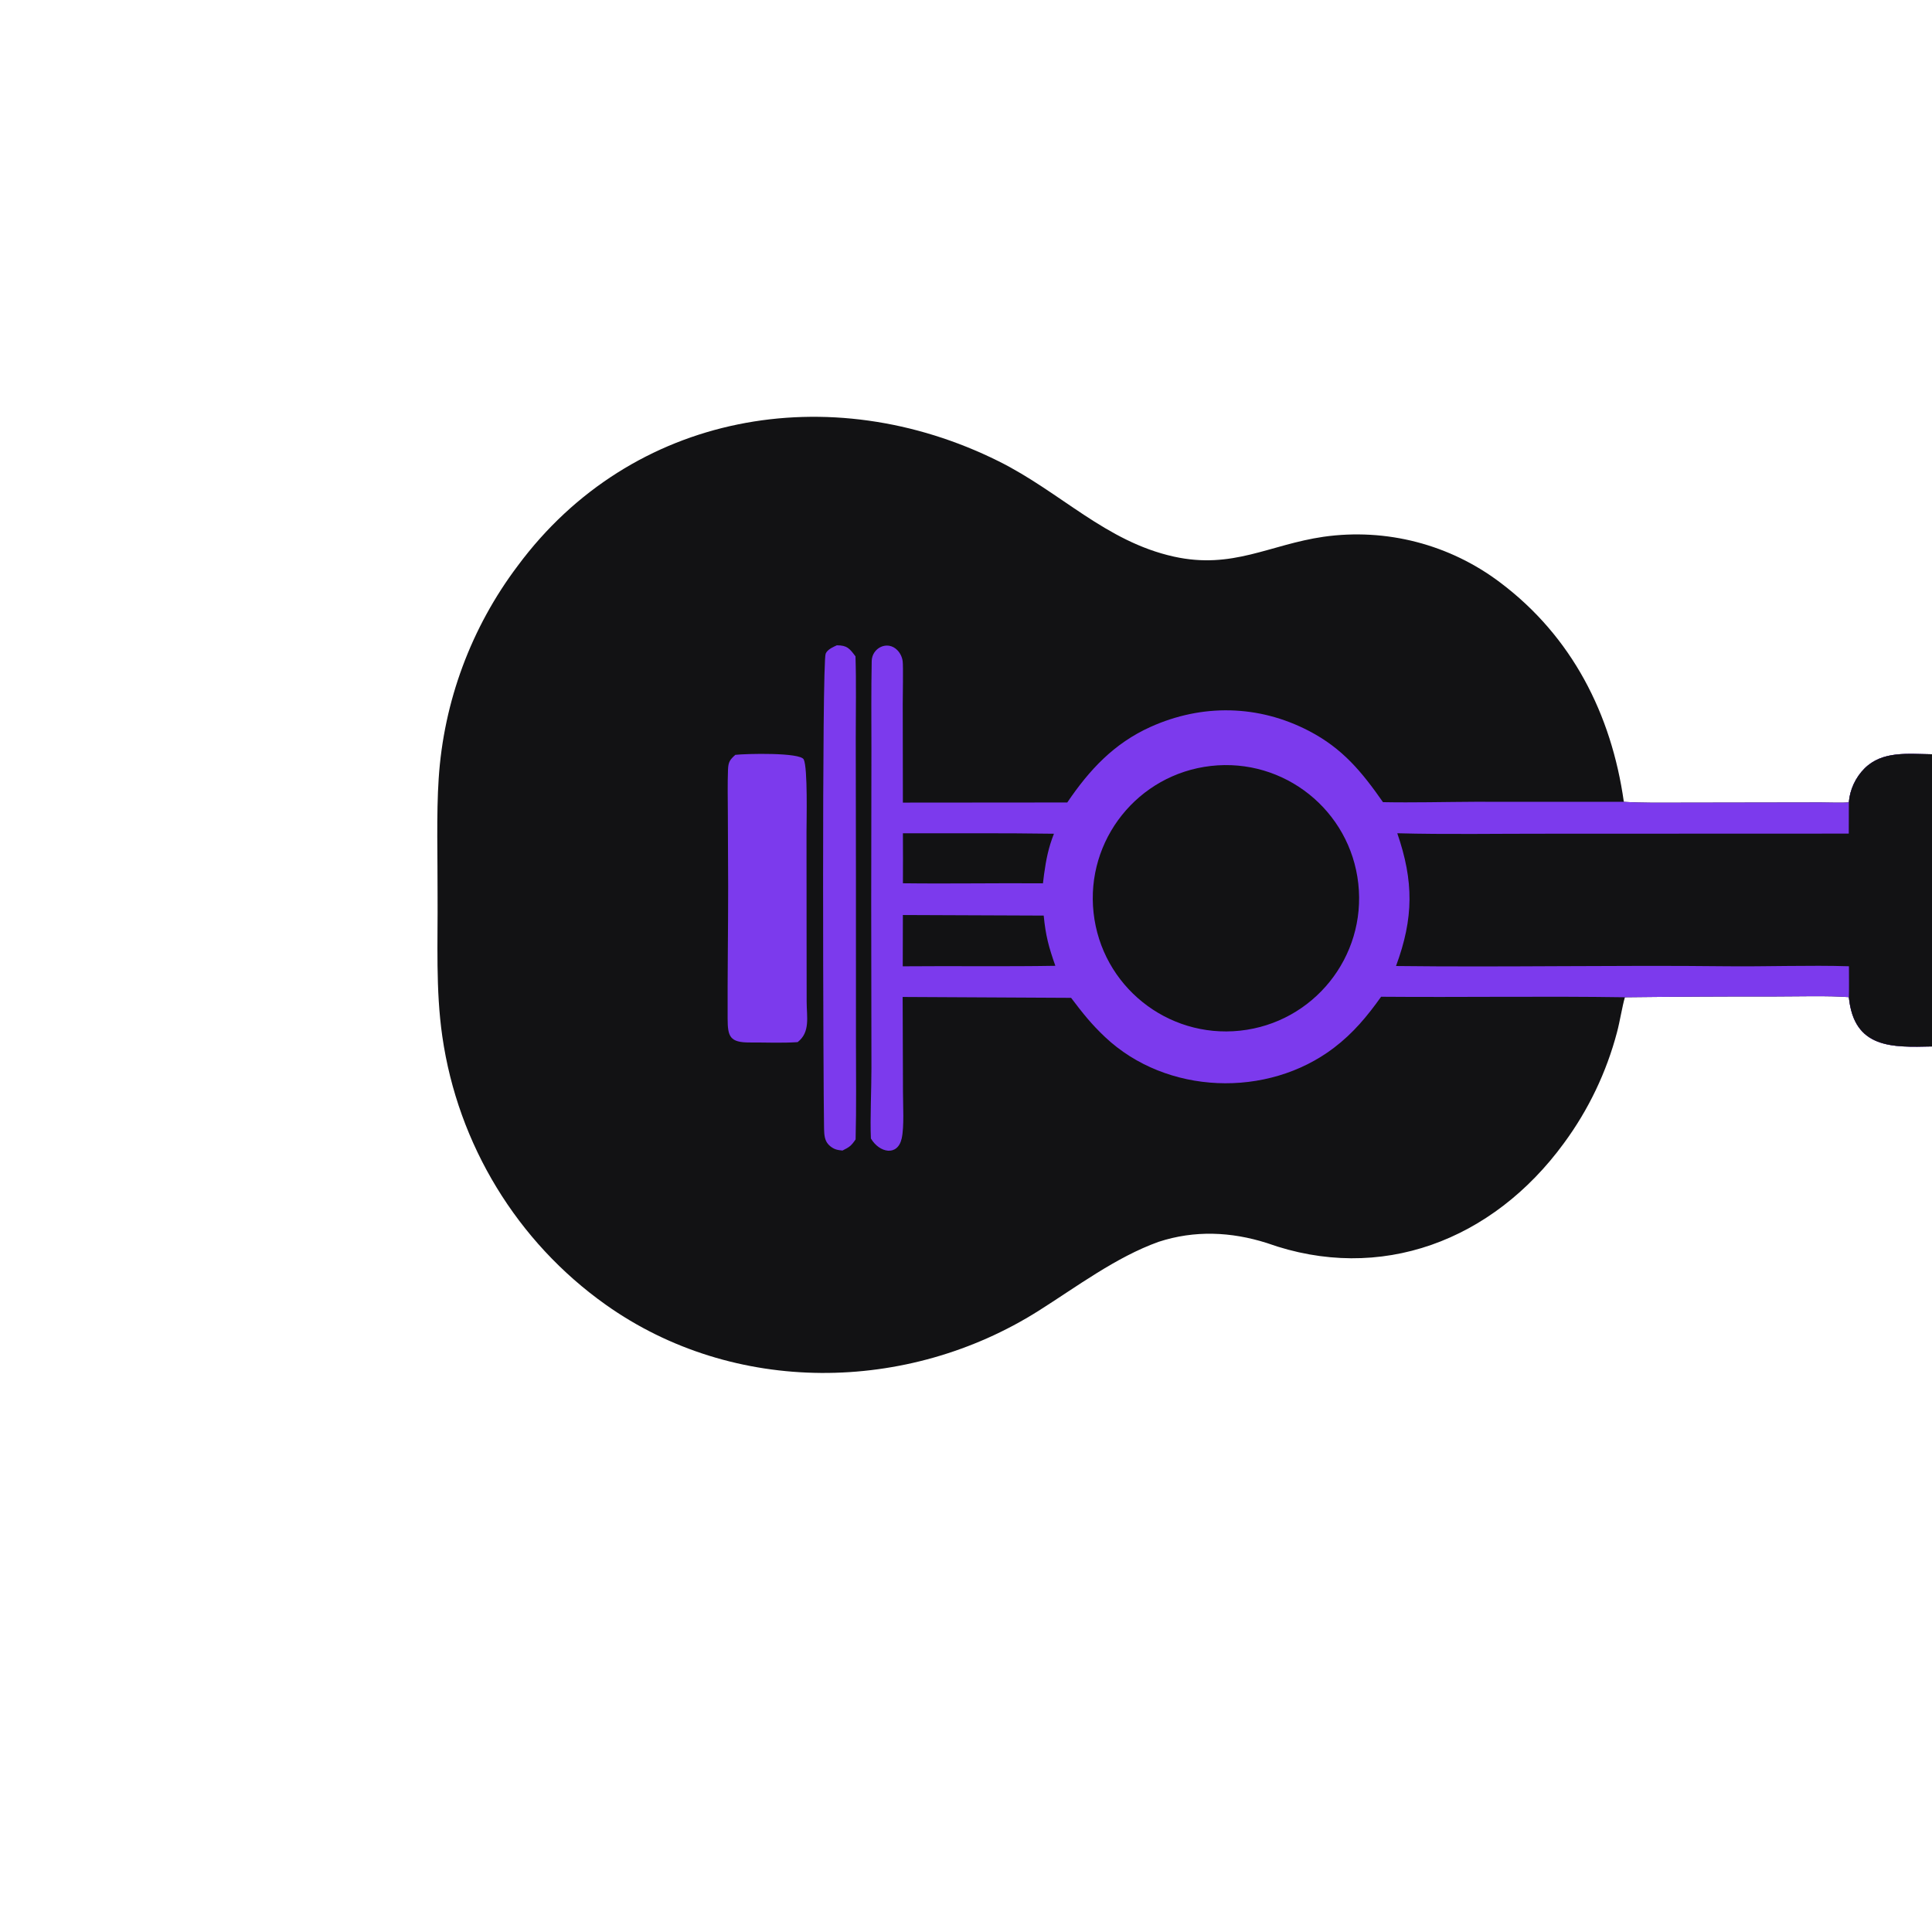
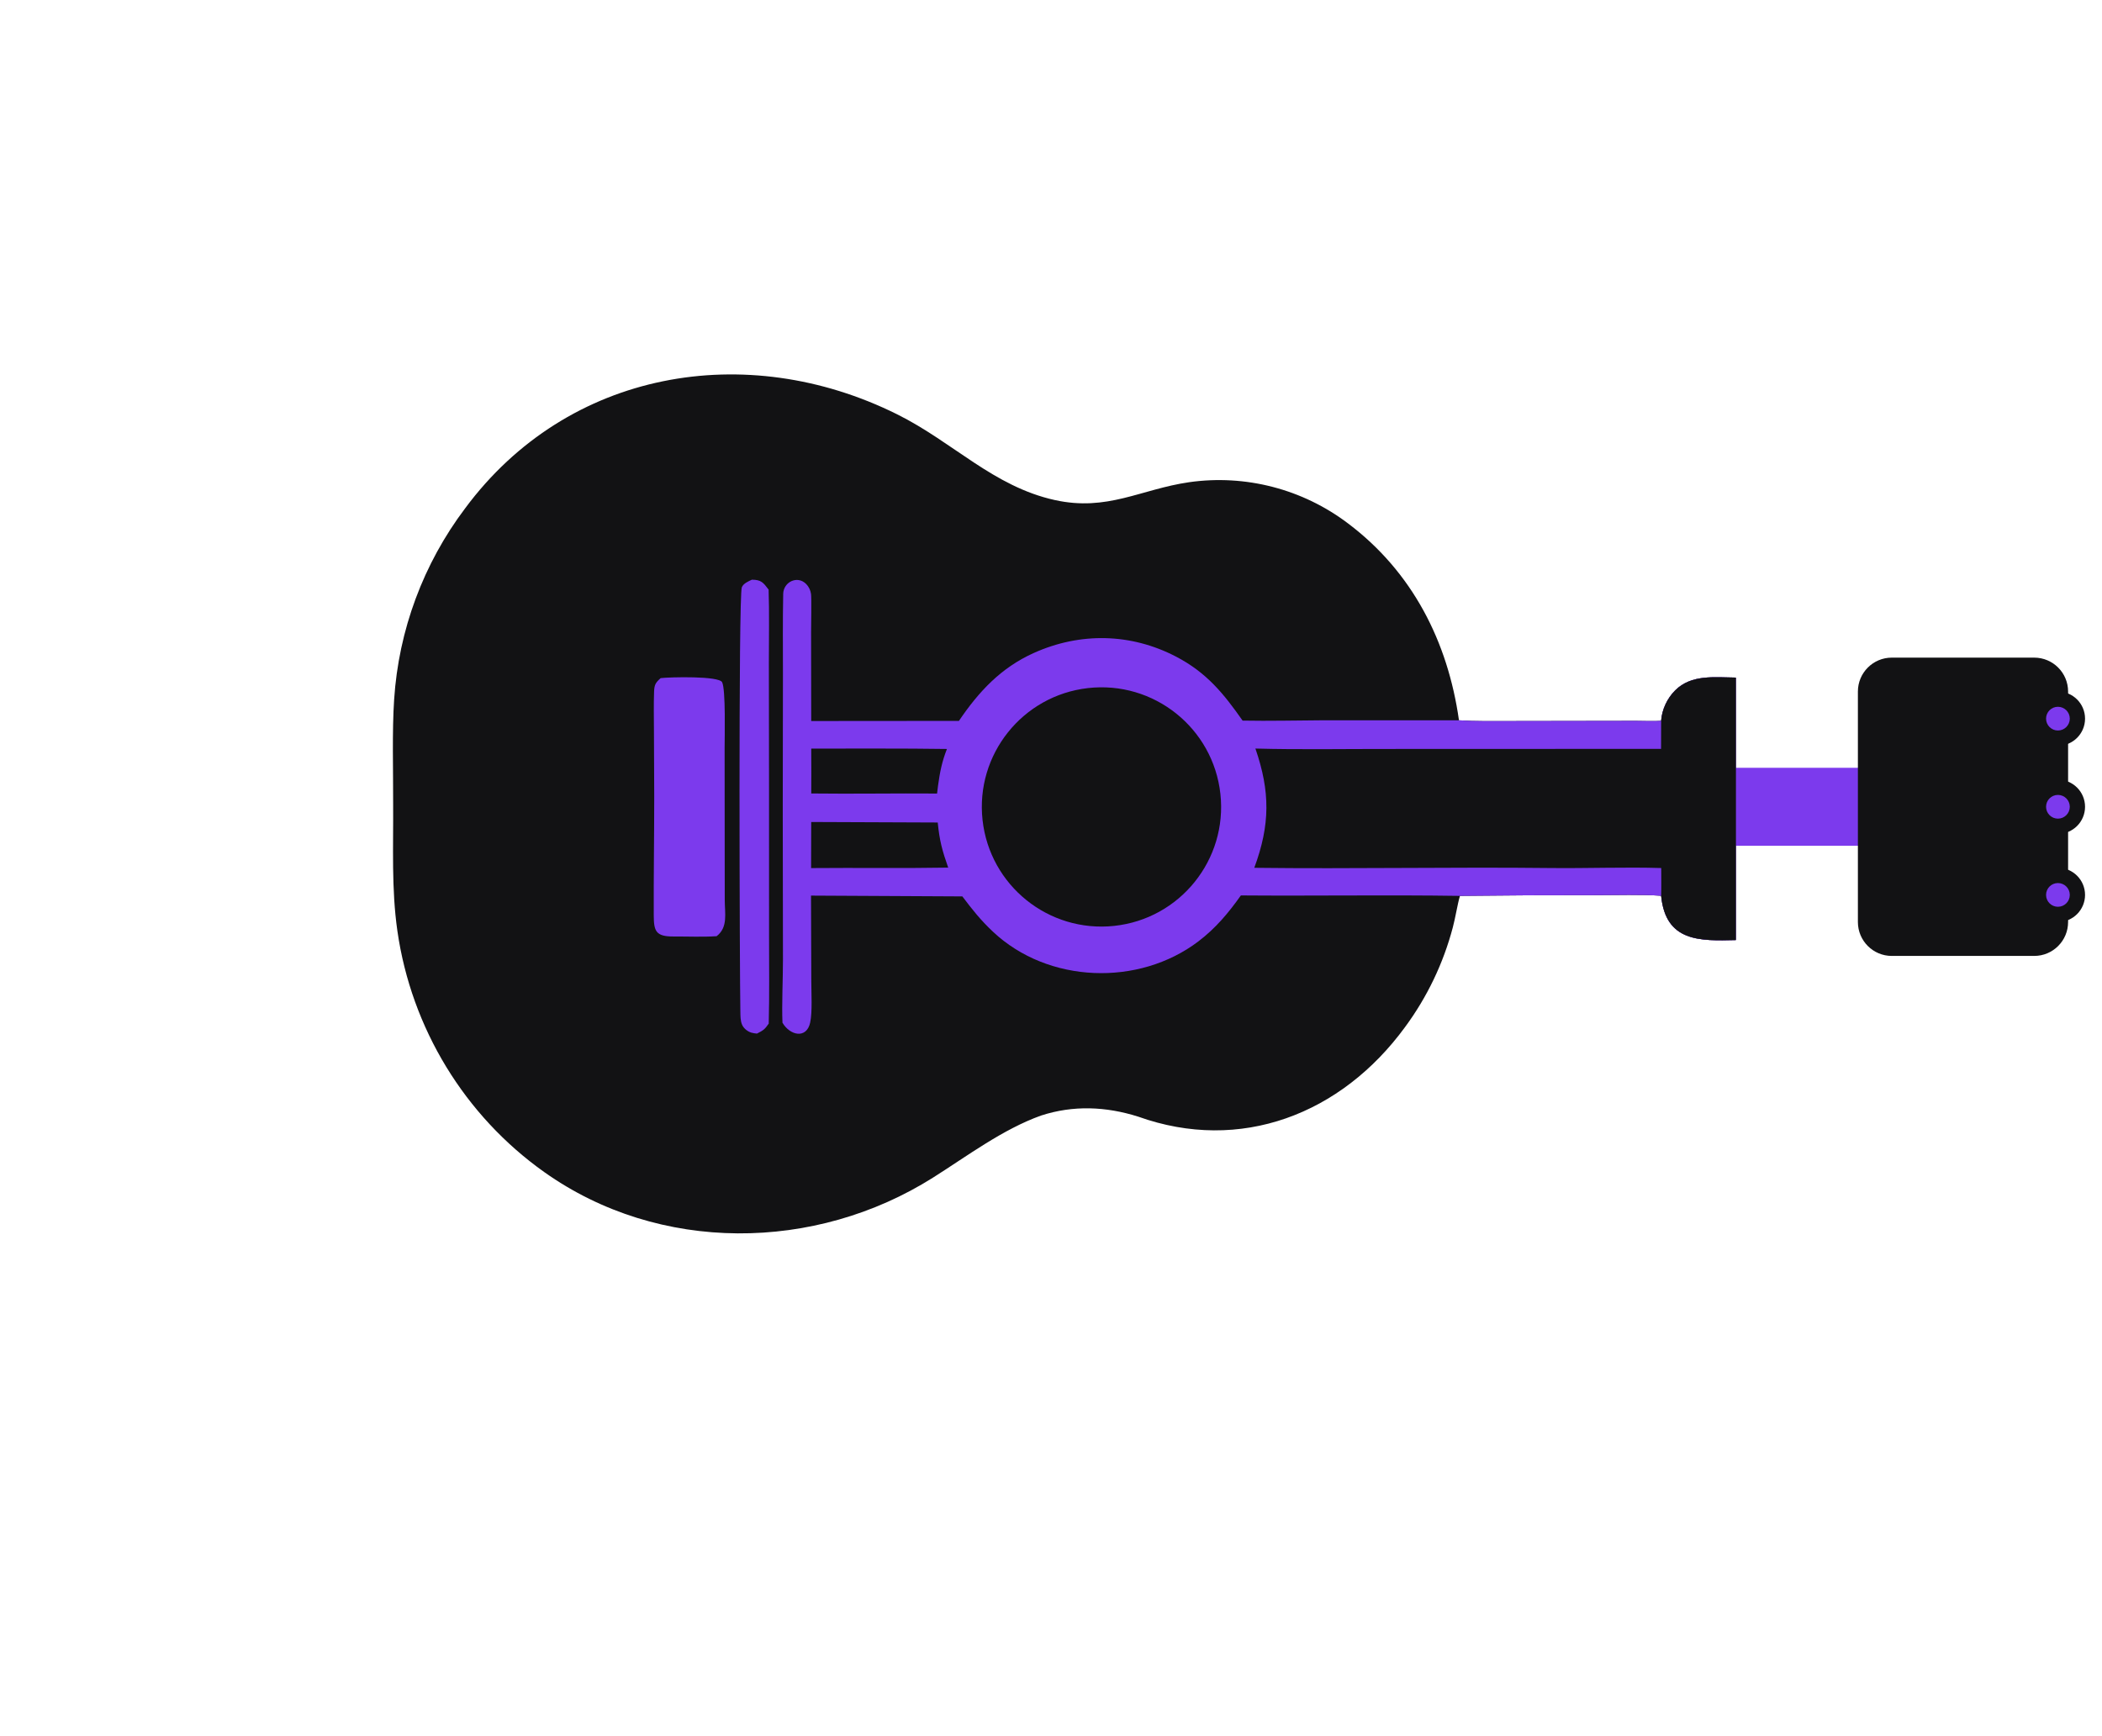
- <svg xmlns="http://www.w3.org/2000/svg" width="1024" height="1024" viewBox="0 0 1024 1024">
+ <svg xmlns="http://www.w3.org/2000/svg" width="1240" height="1024" viewBox="0 0 1240 1024">
+   <rect fill="#7C3AED" x="1005" y="453" width="120" height="46" />
+   <path fill="#121214" d="M1116 388h84a20 20 0 0 1 20 20v136a20 20 0 0 1-20 20h-84a20 20 0 0 1-20-20V408a20 20 0 0 1 20-20z" />
+   <circle fill="#121214" cx="1214" cy="424" r="16" />
+   <circle fill="#7C3AED" cx="1214" cy="424" r="7" />
+   <circle fill="#121214" cx="1214" cy="476" r="16" />
+   <circle fill="#7C3AED" cx="1214" cy="476" r="7" />
+   <circle fill="#121214" cx="1214" cy="528" r="16" />
+   <circle fill="#7C3AED" cx="1214" cy="528" r="7" />
  <path fill="#121214" d="M861.24 528.573c-1.422 4.759-2.678 12.93-4.201 18.576a173.6 173.6 0 0 1-28.164 58.807c-37.705 51.606-97.217 74.424-157.447 52.857-18.93-5.989-38.247-6.85-57.321-.63-22.593 8.102-43.336 23.752-63.714 36.615-69.428 43.829-161.38 44.972-229.365-3.292-46.882-33.283-78.358-84.819-86.602-142.246-3.579-24.925-2.318-49.758-2.507-74.933.073-18.688-.665-43.218.589-61.64a209.77 209.77 0 0 1 41.9-112.797c60.471-81.601 165.723-99.762 254.831-55.446 33.041 16.431 56.736 42.56 92.929 50.571 31.123 6.889 50.622-6.34 79.307-10.513a125.86 125.86 0 0 1 93.715 24.29c37.979 28.58 58.913 69.729 65.478 116.189 9.661.639 20.63.453 30.366.443l44.64-.072 29.423-.046c3.817.001 11.296.3 14.83-.046.505-6.678 3.541-13.198 8.296-17.949 9.506-9.498 23.117-7.661 35.777-7.535v154.86c-21.05.504-41.379 1.257-44.063-26.119-10.443-.853-27.601-.354-38.443-.363q-40.128-.055-80.254.419" />
  <path fill="#7C3AED" d="M461.594 603.421c-.479-10.302.3-26.28.285-37.29l-.12-87.675.11-81.397c-.011-15.558-.161-31.143.154-46.694.142-6.972 8.366-11.116 13.602-5.751a10.45 10.45 0 0 1 2.81 5.828c.356 2.493.034 18.801.037 22.64l.074 52.318 87.132-.072c11.765-17.381 24.813-31.342 44.102-40.042 27.387-12.353 57.311-11.751 83.931 2.09 17.99 9.354 28.086 21.75 39.307 37.782 15.69.308 32.704-.128 48.499-.2l79.151.023c9.661.639 20.63.453 30.366.443l44.64-.072 29.423-.046c3.817.001 11.296.3 14.83-.046.505-6.678 3.541-13.198 8.296-17.949 9.506-9.498 23.117-7.661 35.777-7.535v154.86c-21.05.504-41.379 1.257-44.063-26.119-10.443-.853-27.601-.354-38.443-.363q-40.128-.055-80.254.419c-42.639-.65-86.352.084-129.225-.27-7.37 10.353-14.819 19.319-25.056 27.097-35.256 26.784-88.712 24.86-121.166-5.66-7.398-6.957-11.992-12.819-18.092-20.863l-89.275-.466.171 50.433c.001 6.789.701 18.344-.676 24.542-2.147 9.671-11.831 7.656-16.327.035" />
  <path fill="#121214" d="M1024 399.776v154.86c-21.05.504-41.379 1.257-44.063-26.119.163-5.167.034-11.151.046-16.38-20.848-.649-43.987.24-65.108.001-58.162-.657-116.824.567-174.956-.133 9.41-25.435 9.432-44.91.668-70.364 25.557.704 53.594.202 79.368.247l159.934-.057.038-16.571c.505-6.678 3.541-13.198 8.296-17.949 9.506-9.498 23.117-7.661 35.777-7.535m-382.22 6.197c38.834-4.427 73.872 23.549 78.149 62.4s-23.833 73.78-62.7 77.908c-38.656 4.106-73.354-23.819-77.609-62.459s23.537-73.446 62.16-77.849m-163.236 79.005 74.638.299c1.046 10.721 2.651 16.592 6.175 26.619-26.774.456-54.005.023-80.882.269zm.014-43.313c26.45.038 53.687-.163 80.051.229-2.941 7.464-4.16 13.727-5.245 21.594l-.573 4.699c-24.704-.194-49.557.274-74.224-.036.102-8.762-.001-17.709-.009-26.486" />
  <path fill="#7C3AED" d="M389.748 400.081c5.7-.646 34.365-1.341 36.244 2.438 2.194 4.412 1.47 32.719 1.473 38.596l.045 57.697.035 32.108c.004 8.154 2.02 16.132-4.789 21.434-8.231.558-17.123.138-25.418.18-10.518.053-11.632-3.193-11.675-12.452-.107-23.365.279-46.682.273-70.033l-.164-39.261c-.039-7.56-.194-15.256.082-22.803.148-4.028.943-5.282 3.894-7.904m53.802-58.061c5.464.032 6.705 1.655 9.878 5.861.448 13.581.133 29.546.138 43.276l.102 74.928.009 86.103c-.001 16.975.255 34.817-.185 51.736-2.348 3.408-3.249 4.041-6.957 5.894-1.111-.116-2.264-.243-3.336-.569-2.189-.666-4.4-2.425-5.368-4.519-1.118-2.418-1.028-5.39-1.082-8.007-.4-19.271-1.204-245.237.87-250.262.927-2.244 3.914-3.507 5.931-4.441" />
</svg>
